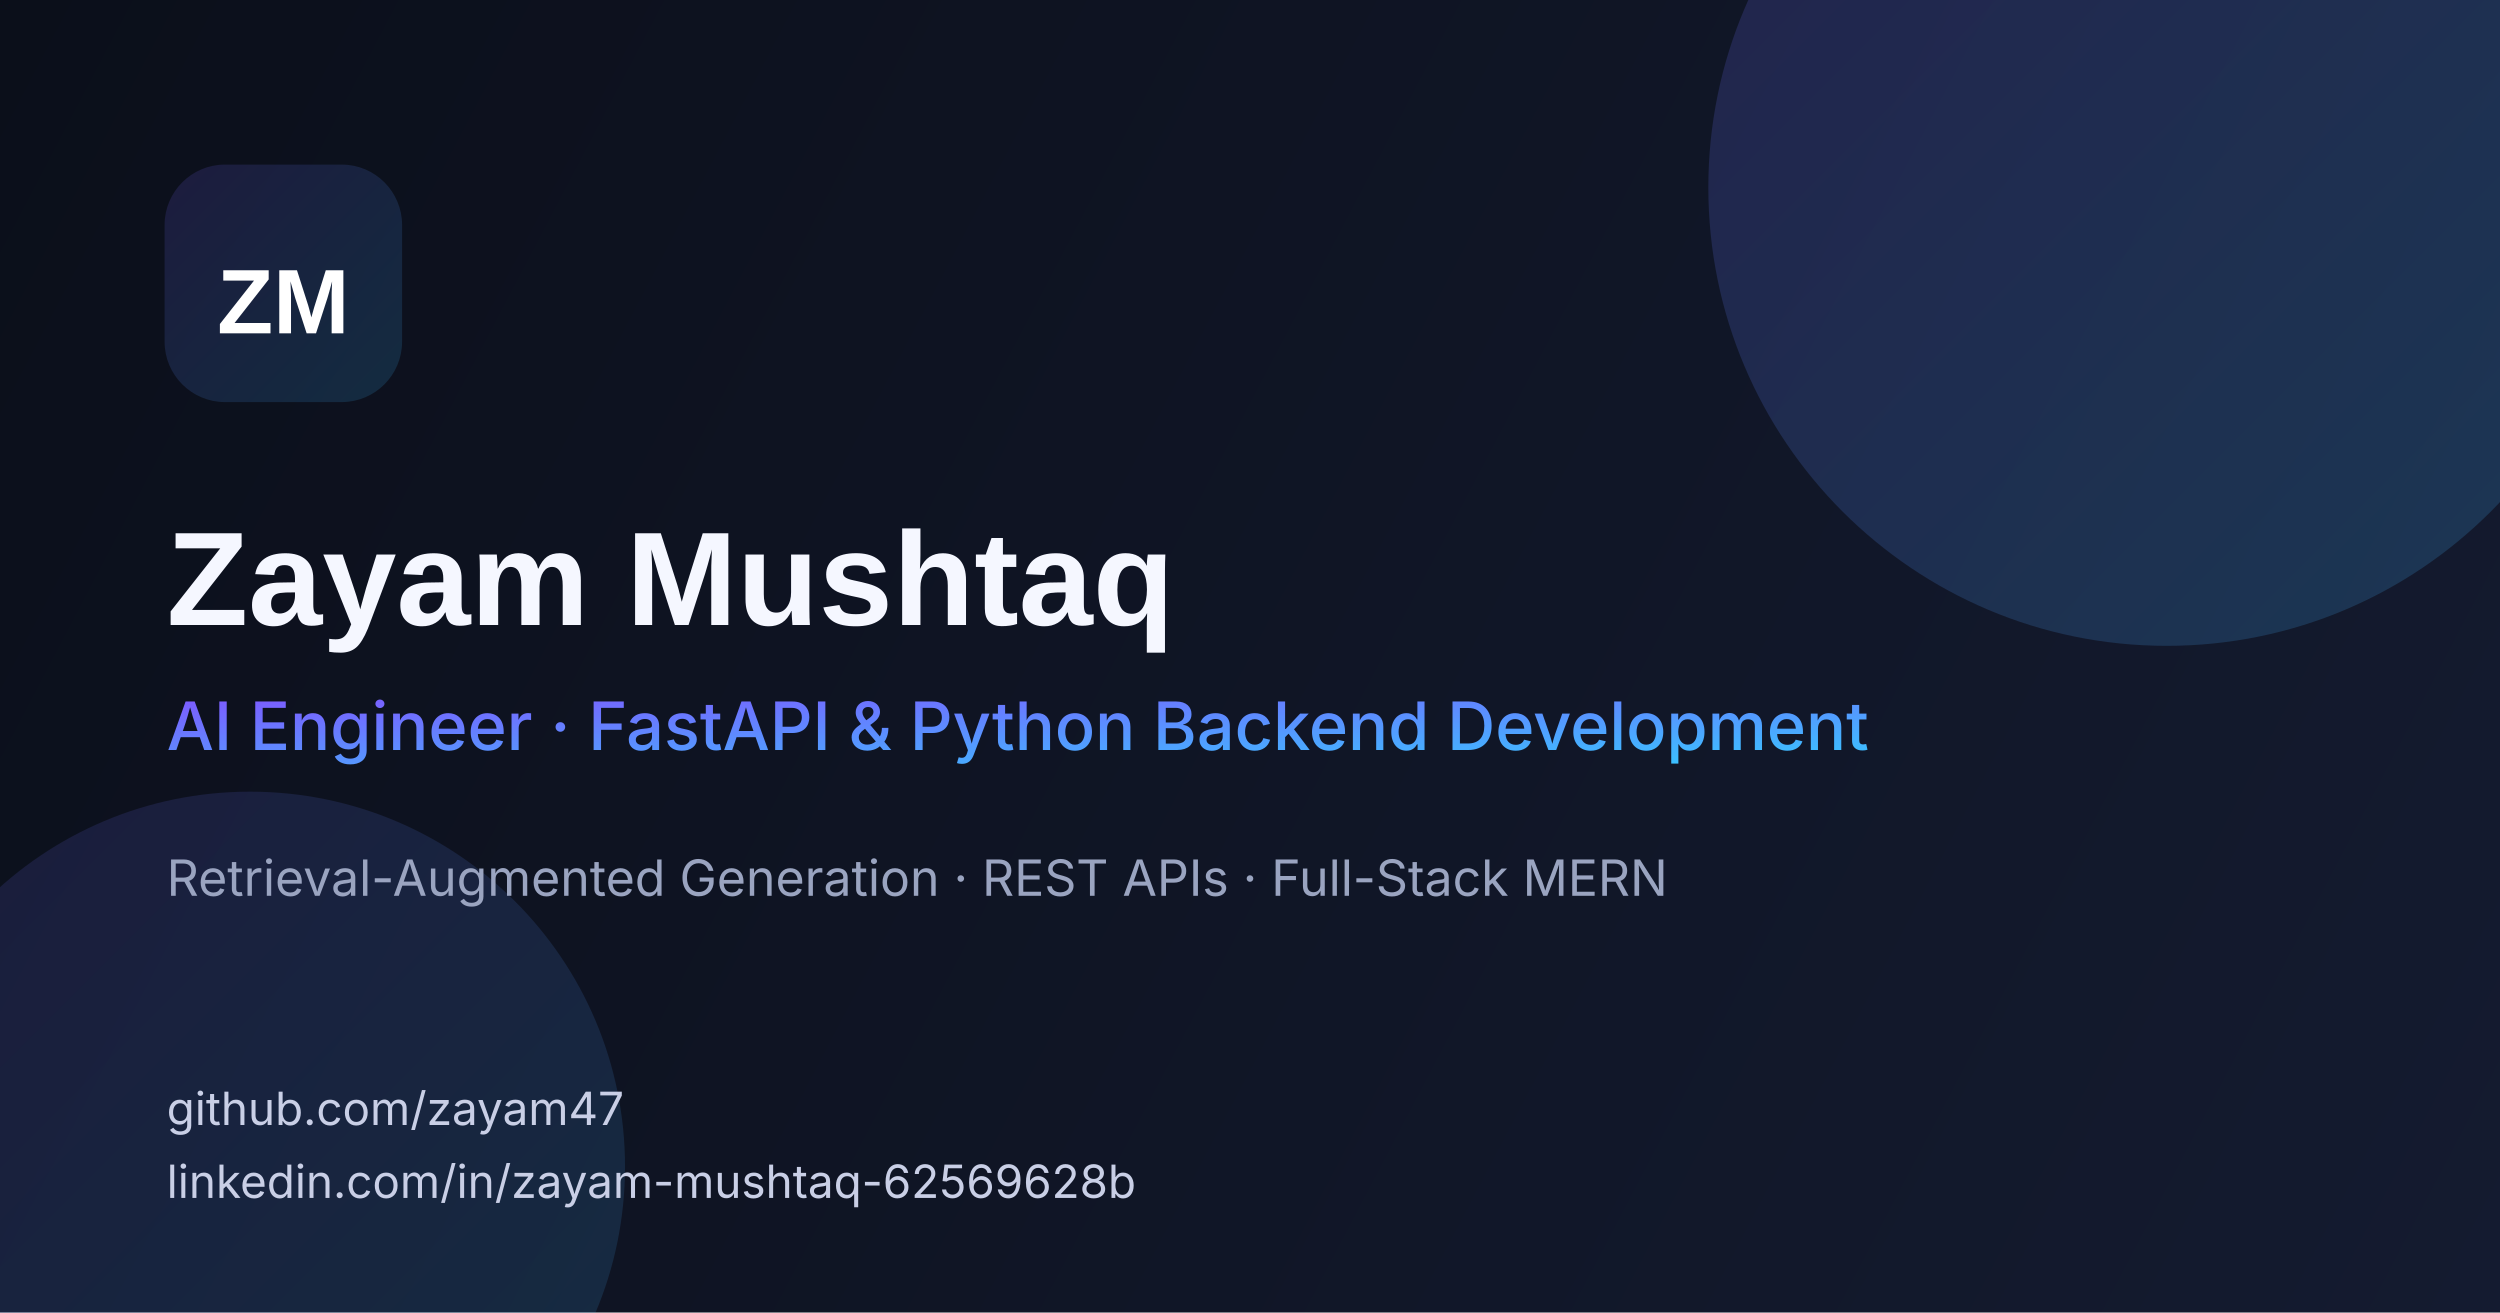
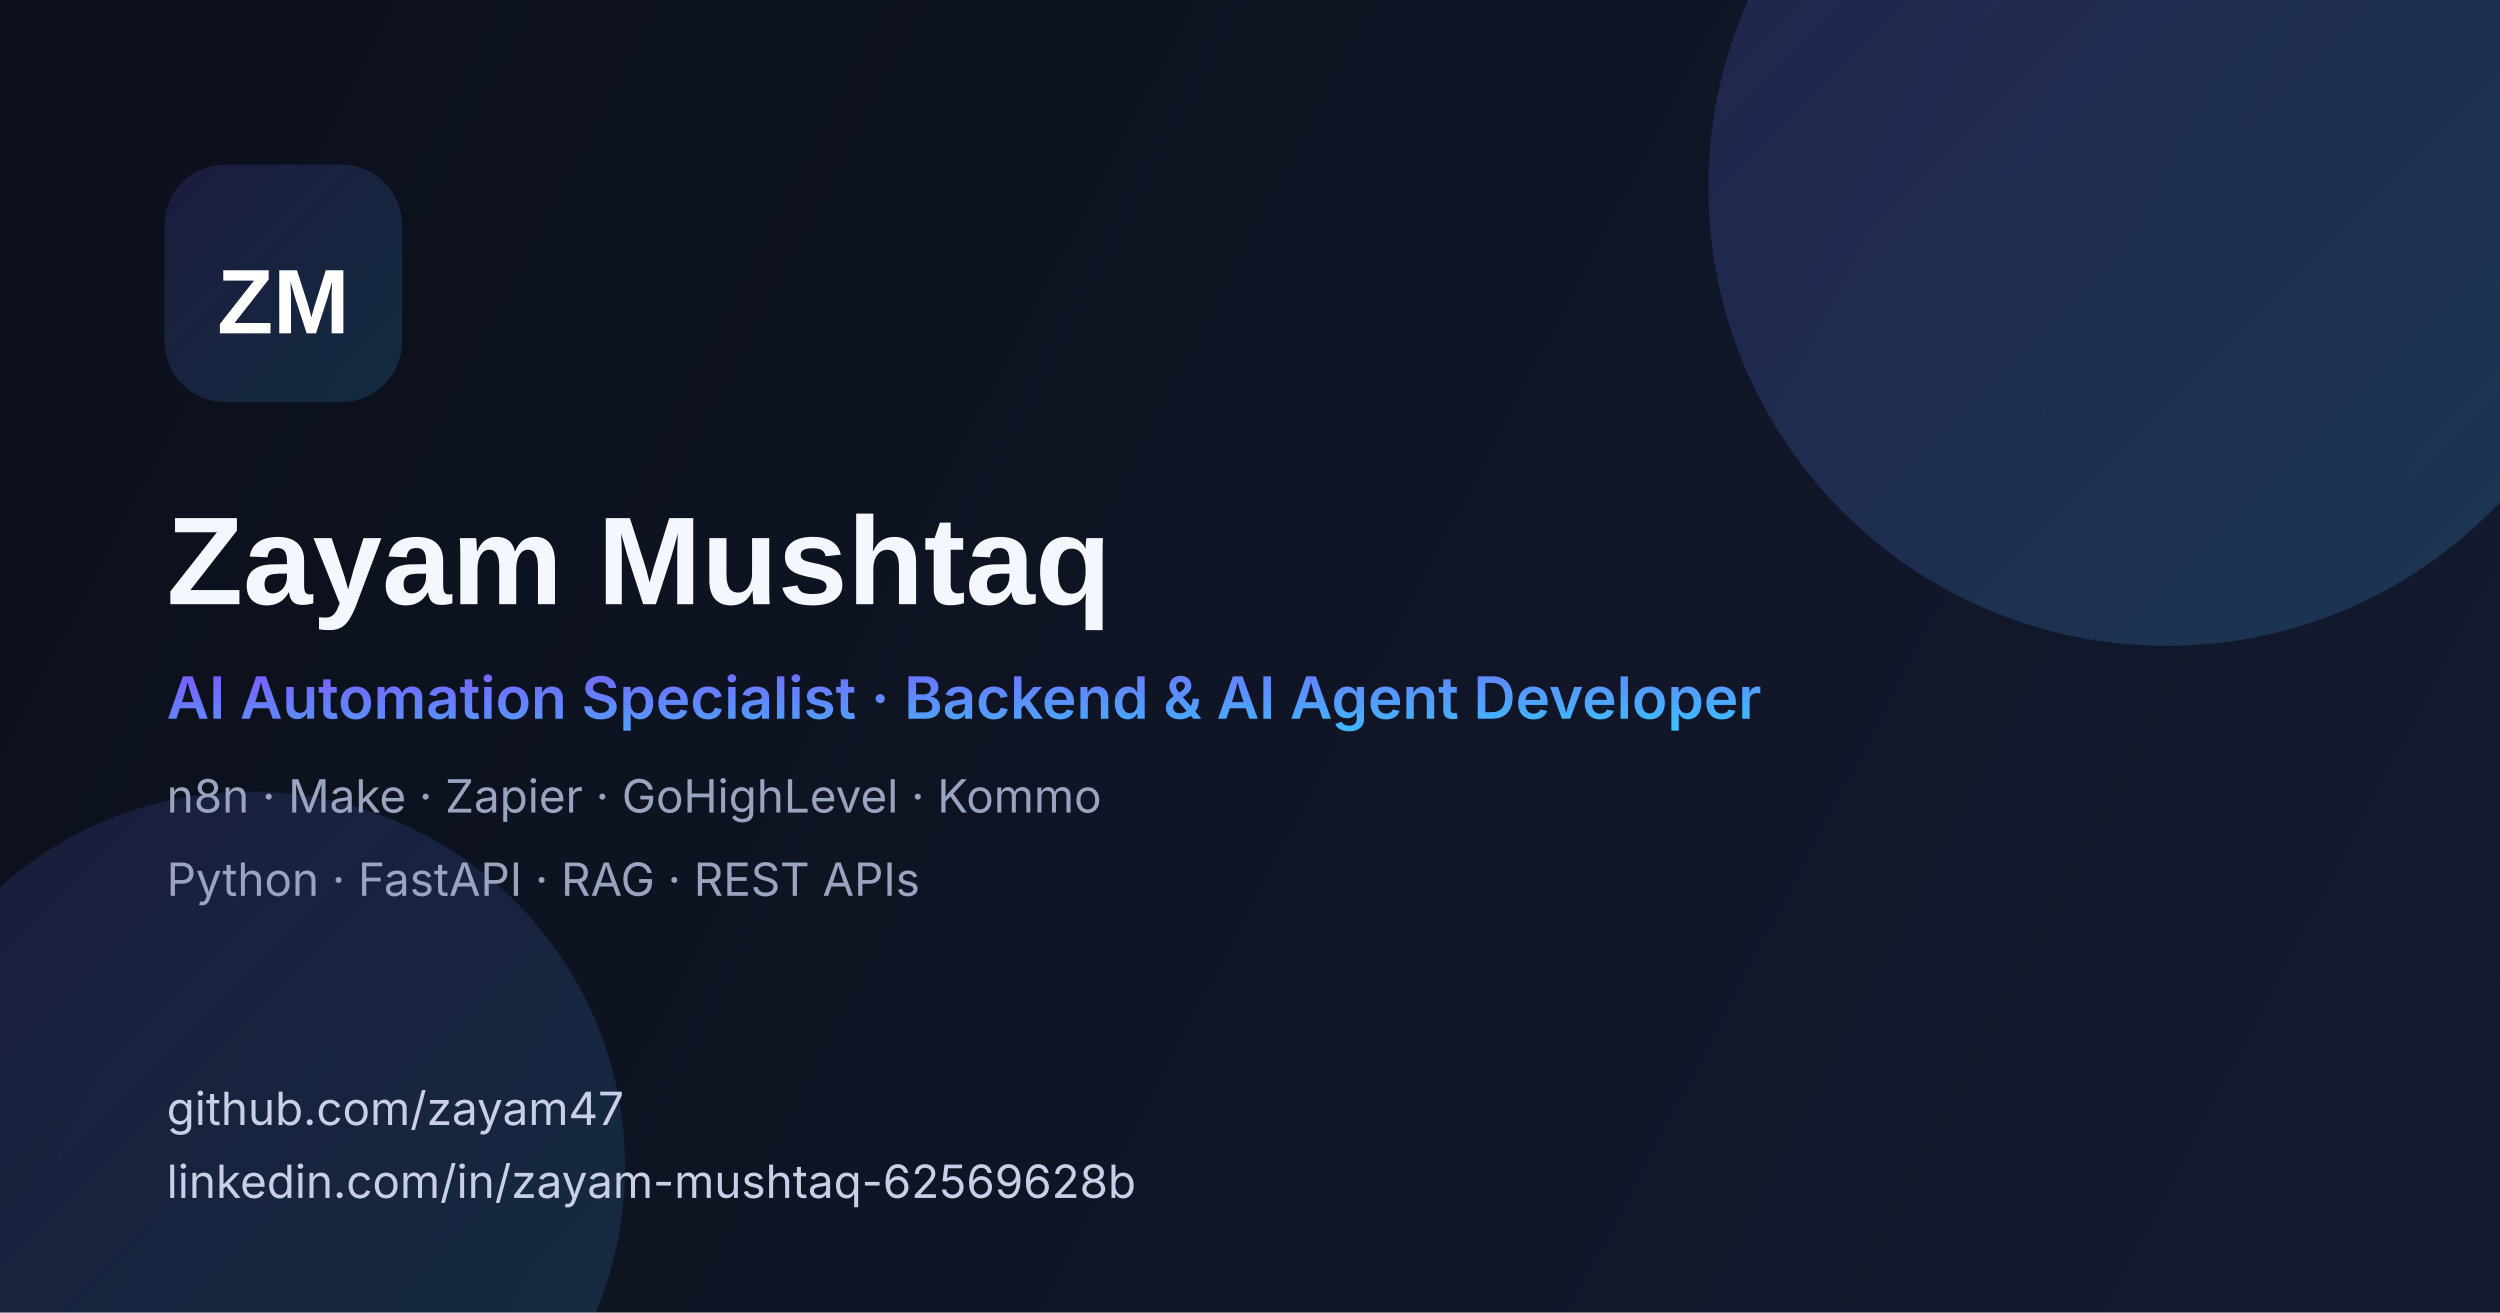
<svg xmlns="http://www.w3.org/2000/svg" width="1200" height="630" viewBox="0 0 1200 630">
  <defs>
    <linearGradient id="bg" x1="0" y1="0" x2="1200" y2="630" gradientUnits="userSpaceOnUse">
      <stop offset="0" stop-color="#0b0f1a" />
      <stop offset="1" stop-color="#141b30" />
    </linearGradient>
    <linearGradient id="accent" x1="0" y1="0" x2="1" y2="1">
      <stop offset="0" stop-color="#7c5cff" />
      <stop offset="1" stop-color="#37c6ff" />
    </linearGradient>
  </defs>
  <rect width="1200" height="630" fill="url(#bg)" />
  <circle cx="1040" cy="90" r="220" fill="url(#accent)" opacity="0.18" />
  <circle cx="120" cy="560" r="180" fill="url(#accent)" opacity="0.14" />
  <rect x="80" y="80" width="112" height="112" rx="28" fill="url(#accent)" opacity="0.15" stroke="url(#accent)" stroke-width="2" />
  <text x="136" y="160" font-family="Sora, Arial, sans-serif" font-size="44" font-weight="700" fill="#ffffff" text-anchor="middle">ZM</text>
-   <text x="80" y="300" font-family="Sora, Arial, sans-serif" font-size="64" font-weight="700" fill="#f5f7ff">Zayam Mushtaq</text>
-   <text x="80" y="360" font-family="Inter, Arial, sans-serif" font-size="32" font-weight="500" fill="url(#accent)">AI Engineer · FastAPI &amp; Python Backend Development</text>
-   <text x="80" y="430" font-family="Inter, Arial, sans-serif" font-size="24" fill="#9aa4c0">Retrieval-Augmented Generation · REST APIs · Full-Stack MERN</text>
+   <text x="80" y="290" font-family="Sora, Arial, sans-serif" font-size="60" font-weight="700" fill="#f5f7ff">Zayam Mushtaq</text>
+   <text x="80" y="345" font-family="Inter, Arial, sans-serif" font-size="28" font-weight="600" fill="url(#accent)">AI Automation Specialist · Backend &amp; AI Agent Developer</text>
+   <text x="80" y="390" font-family="Inter, Arial, sans-serif" font-size="22" fill="#9aa4c0">n8n · Make · Zapier · GoHighLevel · Kommo</text>
+   <text x="80" y="430" font-family="Inter, Arial, sans-serif" font-size="22" fill="#9aa4c0">Python · FastAPI · RAG · REST APIs</text>
  <g font-family="Inter, Arial, sans-serif" font-size="22" fill="#c9cfe6">
    <text x="80" y="540">github.com/zayam47</text>
    <text x="80" y="575">linkedin.com/in/zayam-mushtaq-62569628b</text>
  </g>
</svg>
